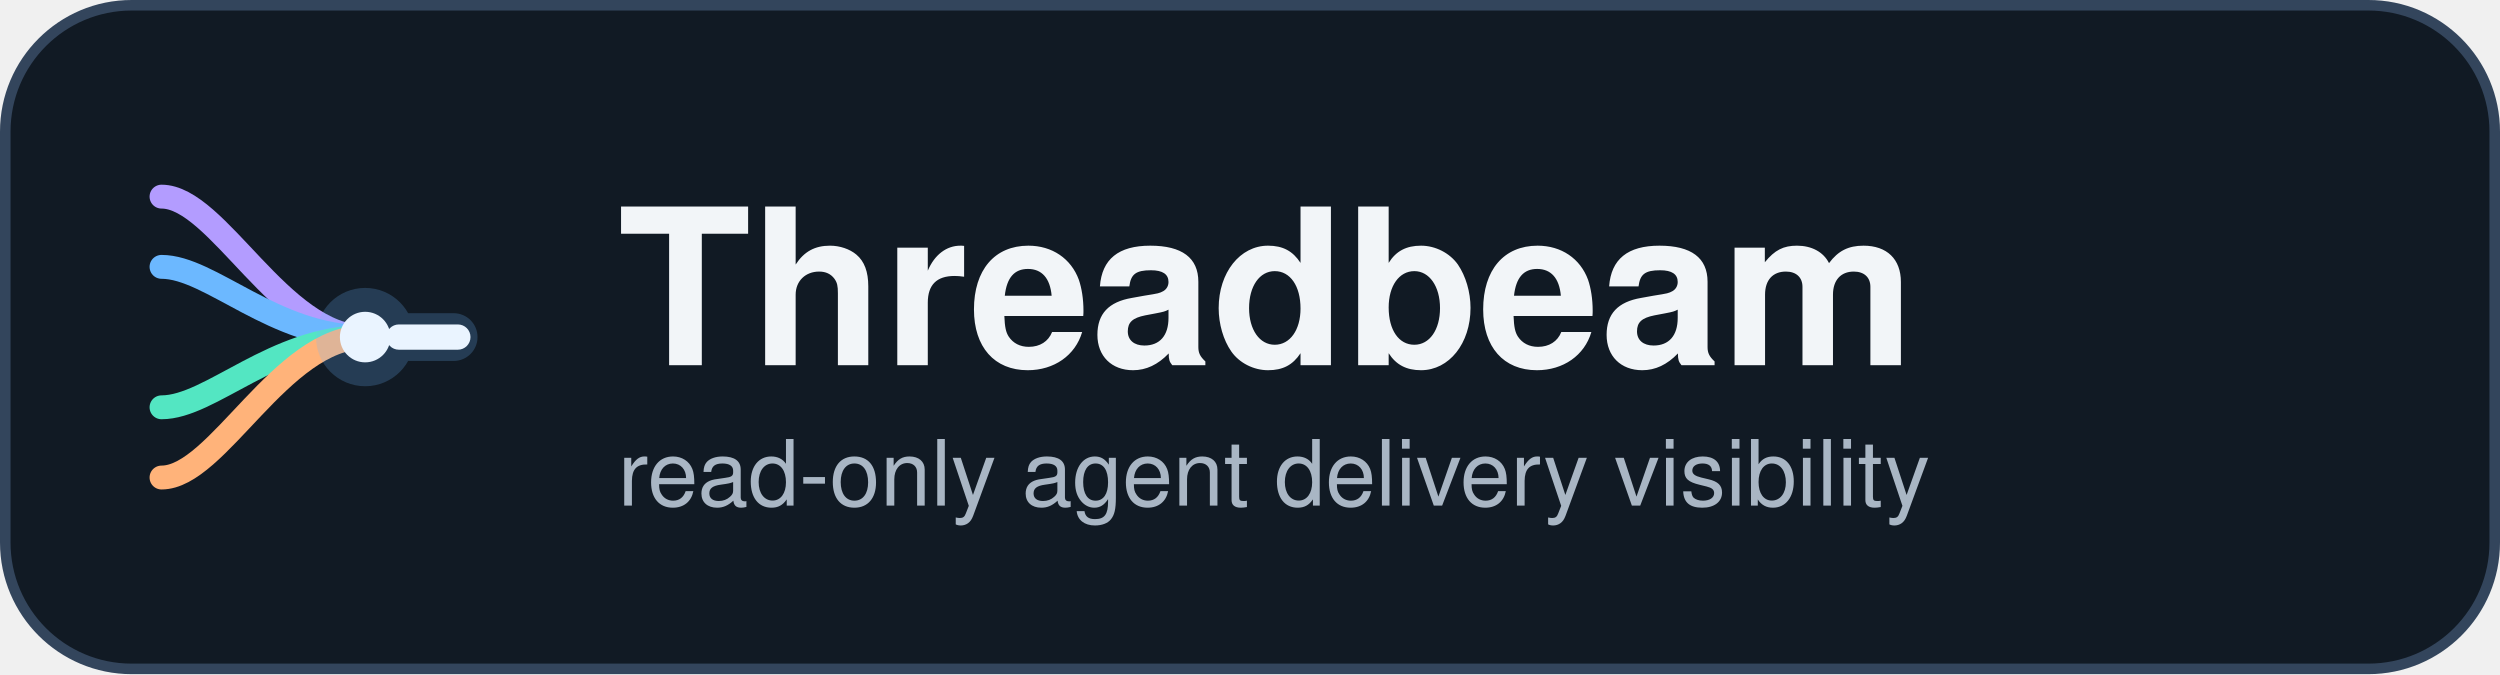
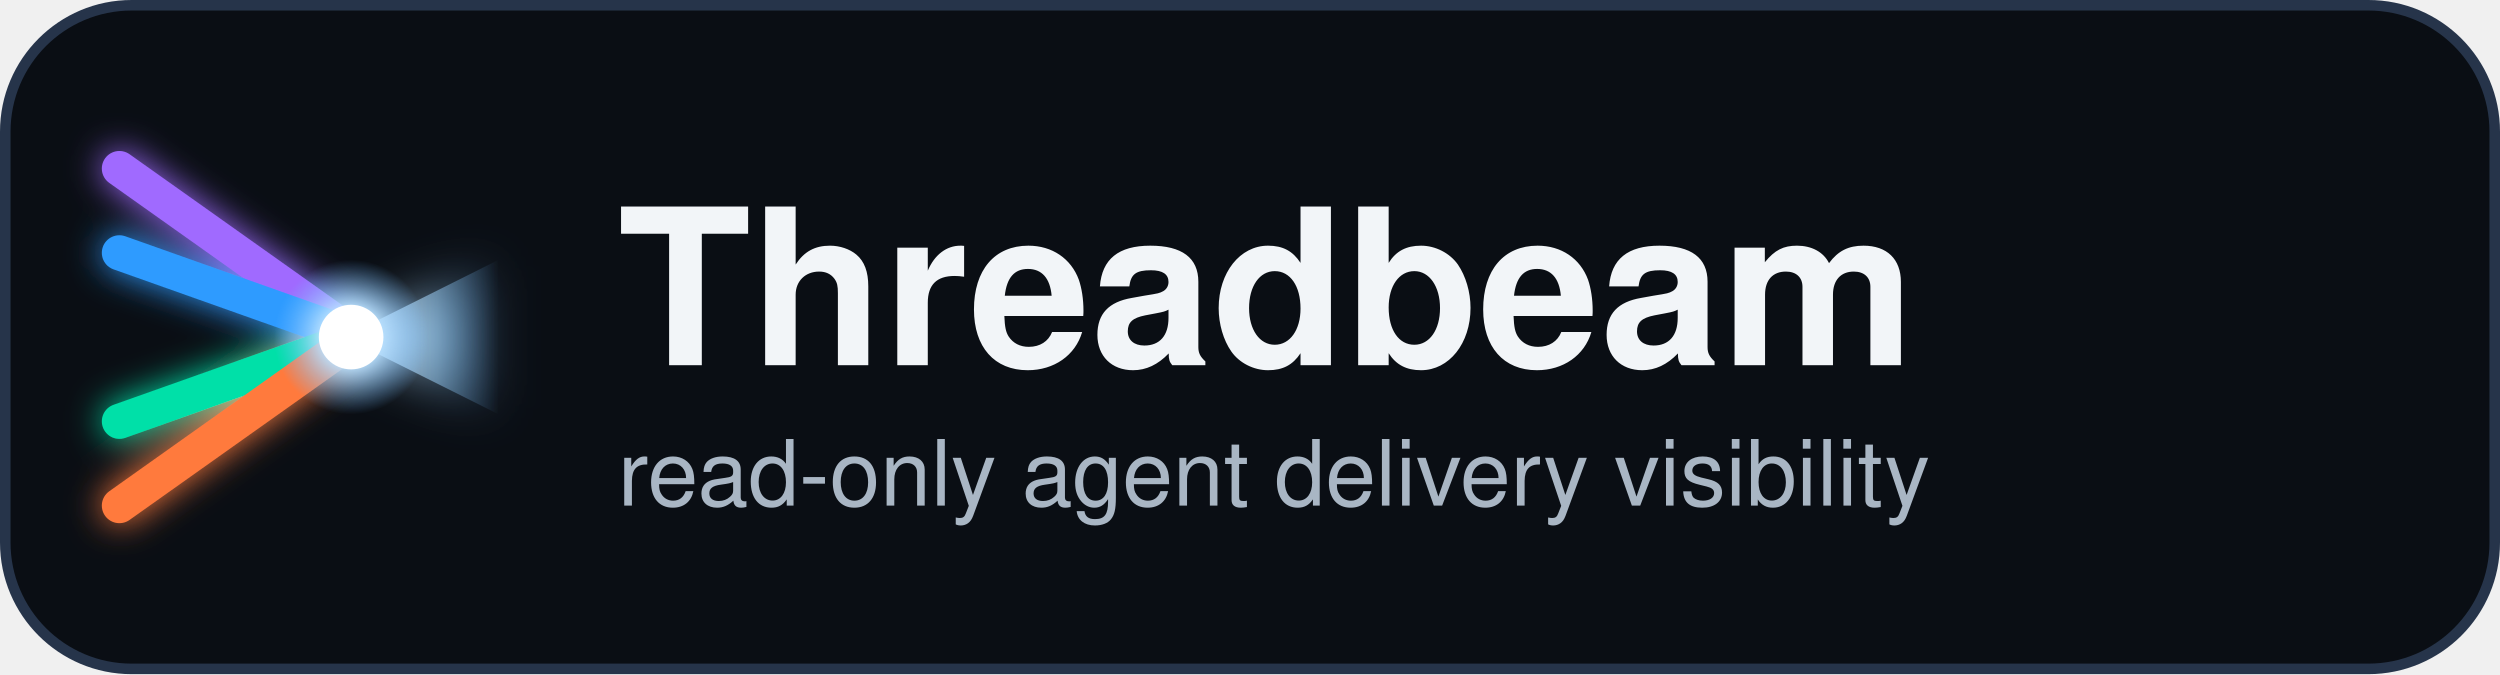
<svg xmlns="http://www.w3.org/2000/svg" viewBox="0 0 356 96" width="356" height="96" role="img" aria-labelledby="threadbeam-logo-title threadbeam-logo-desc">
-   <rect x="0.75" y="0.75" width="354.5" height="94.5" rx="18" fill="#111a24" stroke="#33455c" stroke-width="1.5" />
-   <g transform="translate(12 16)">
-     <g fill="none" stroke-width="3.4" stroke-linecap="round">
-       <path d="M11 12C19 12 28 32 40 32" stroke="#b39cff" />
-       <path d="M11 22C18 22 27 32 40 32" stroke="#6cb8ff" />
-       <path d="M11 42C18 42 27 32 40 32" stroke="#53e6c2" />
-       <path d="M11 52C19 52 28 32 40 32" stroke="#ffb37a" />
+   <defs>
+     <radialGradient id="core" cx="50%" cy="50%" r="50%">
+       <stop offset="0%" stop-color="#ffffff" />
+       <stop offset="35%" stop-color="#bfe4ff" />
+       <stop offset="100%" stop-color="#6cb8ff" stop-opacity="0" />
+     </radialGradient>
+     <linearGradient id="beam" x1="0%" y1="0%" x2="100%" y2="0%">
+       <stop offset="0%" stop-color="#eaf6ff" stop-opacity="1" />
+       <stop offset="60%" stop-color="#9fd6ff" stop-opacity="0.55" />
+       <stop offset="100%" stop-color="#6cb8ff" stop-opacity="0" />
+     </linearGradient>
+     <filter id="glow" x="-60%" y="-60%" width="220%" height="220%">
+       <feGaussianBlur stdDeviation="2.4" result="b" />
+       <feMerge>
+         <feMergeNode in="b" />
+         <feMergeNode in="SourceGraphic" />
+       </feMerge>
+     </filter>
+     <filter id="softglow" x="-100%" y="-100%" width="300%" height="300%">
+       <feGaussianBlur stdDeviation="3.5" />
+     </filter>
+   </defs>
+   <rect x="0.75" y="0.75" width="354.5" height="94.5" rx="18" fill="#0a0e14" stroke="#26344a" stroke-width="1.5" />
+   <g transform="translate(10 16)">
+     <g fill="none" stroke-width="5" stroke-linecap="round" filter="url(#glow)">
+       <path d="M7 8 L38 30" stroke="#a06bff" />
+       <path d="M7 20 L38 31" stroke="#2f9bff" />
+       <path d="M7 44 L38 33" stroke="#00e0a8" />
+       <path d="M7 56 L38 34" stroke="#ff7a3d" />
    </g>
-     <g fill="#6cb8ff" opacity="0.22">
-       <circle cx="40" cy="32" r="7" />
-       <rect x="43" y="28.6" width="13" height="6.8" rx="3.4" />
-     </g>
-     <g fill="#eaf4ff">
-       <circle cx="40" cy="32" r="3.6" />
-       <rect x="43" y="30.2" width="12" height="3.6" rx="1.8" />
-     </g>
+     <path d="M39 32 L61 21 L61 43 Z" fill="url(#beam)" filter="url(#softglow)" />
+     <path d="M39 32 L61 21 L61 43 Z" fill="url(#beam)" opacity="0.9" />
+     <circle cx="40" cy="32" r="11" fill="url(#core)" />
+     <circle cx="40" cy="32" r="4.6" fill="#ffffff" />
  </g>
  <g font-family="system-ui, -apple-system, Segoe UI, Helvetica, Arial, sans-serif">
    <text x="88" y="52" fill="#f2f5f8" font-size="31" font-weight="600" textLength="172" lengthAdjust="spacingAndGlyphs">Threadbeam</text>
    <text x="88" y="72" fill="#a9b6c4" font-size="13" textLength="232" lengthAdjust="spacingAndGlyphs">read-only agent delivery visibility</text>
  </g>
</svg>
